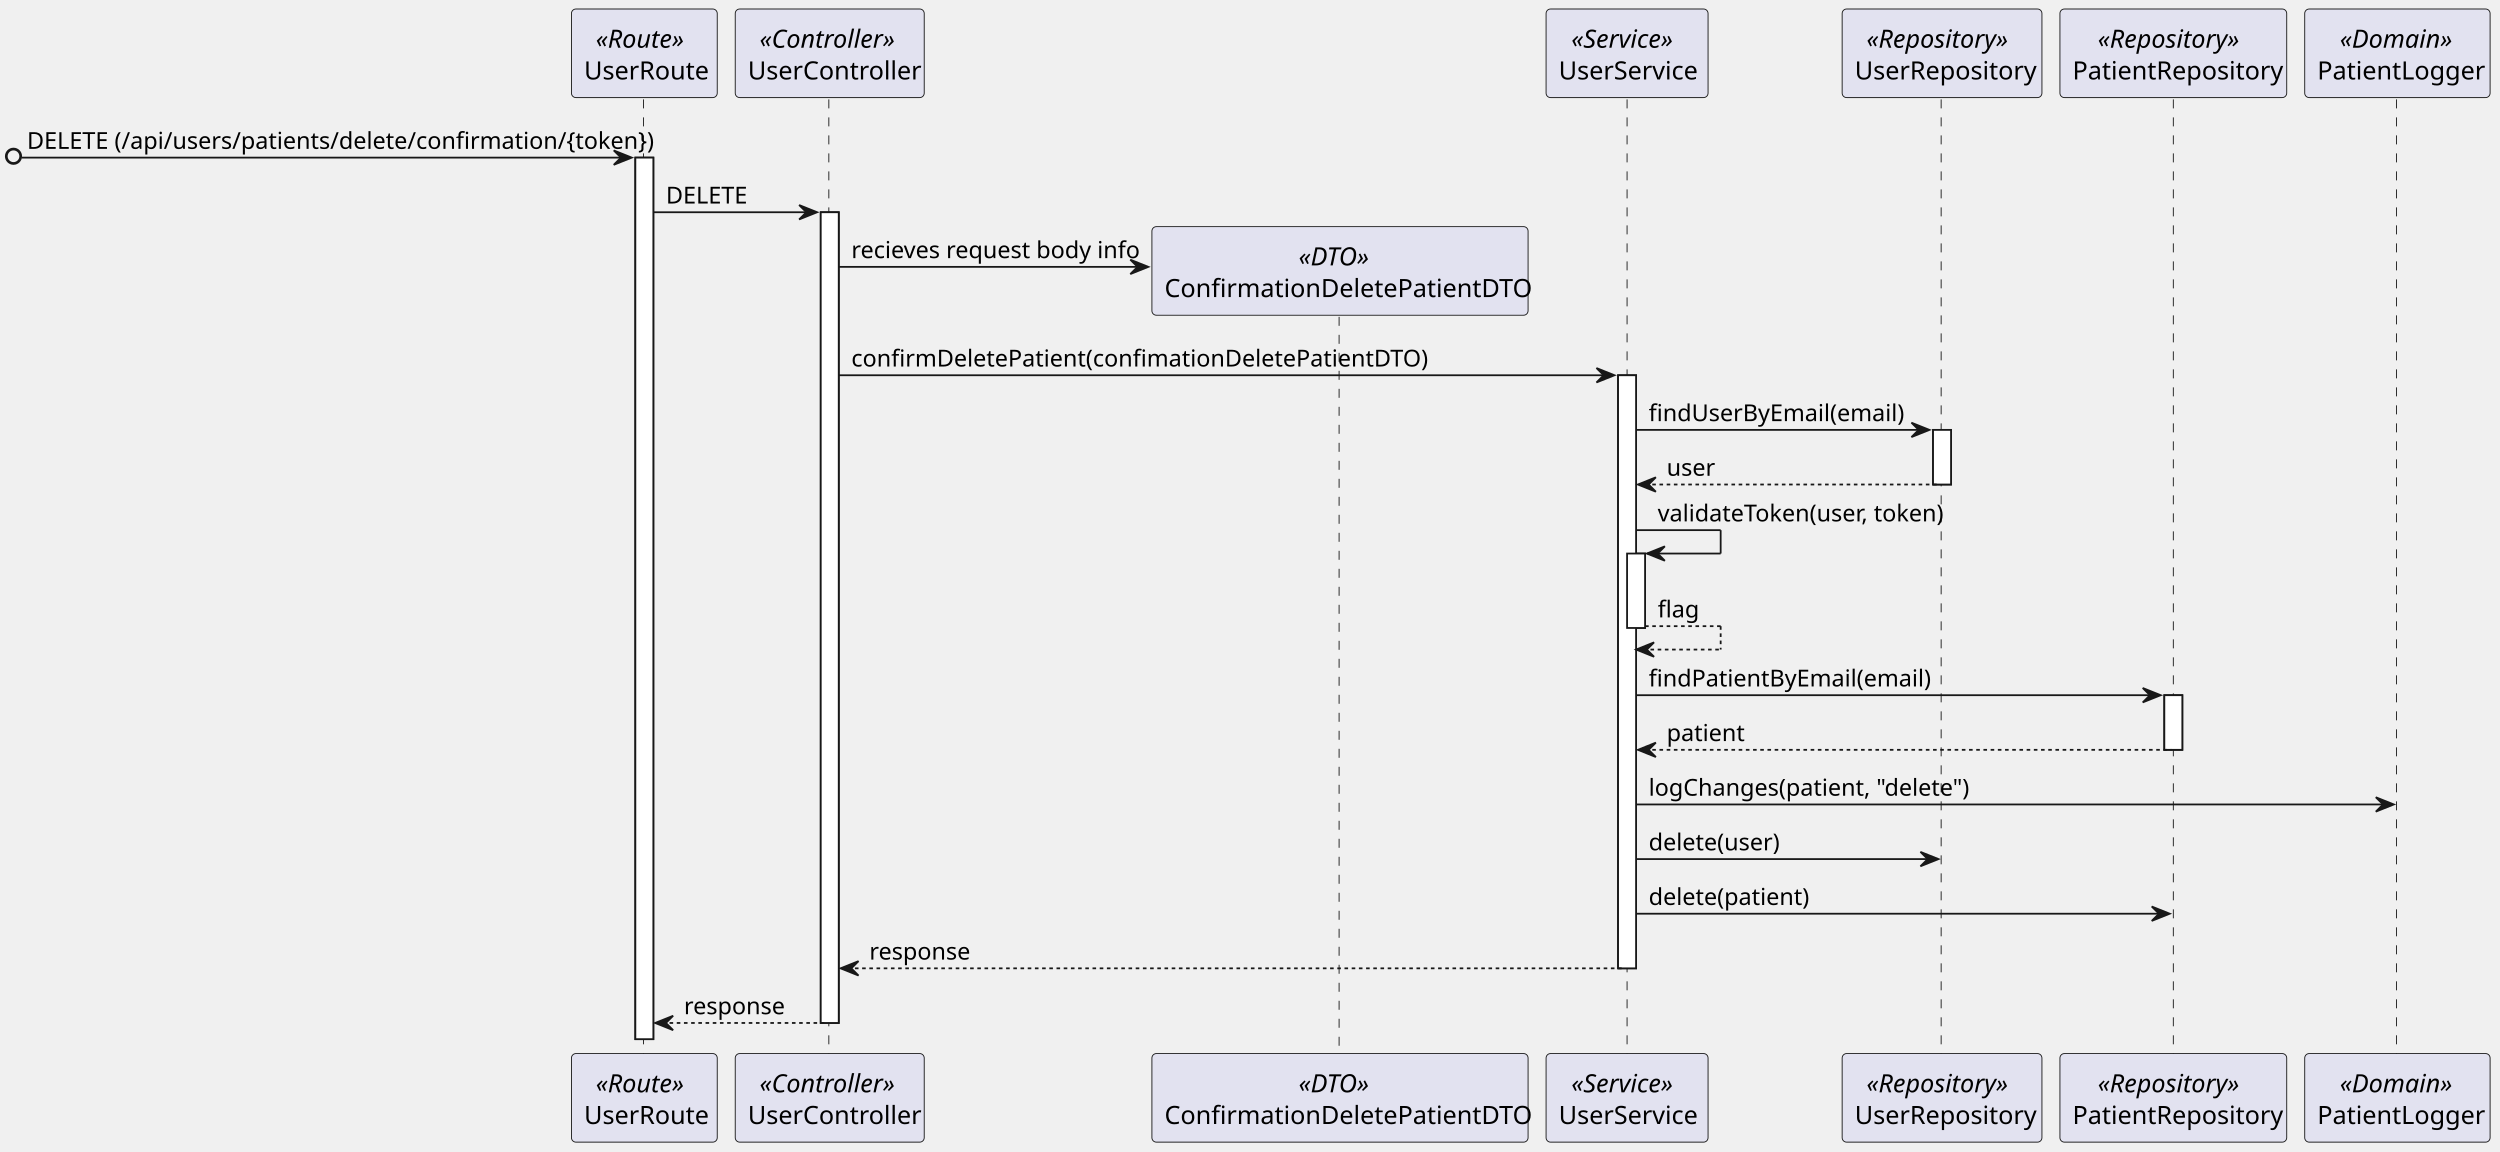
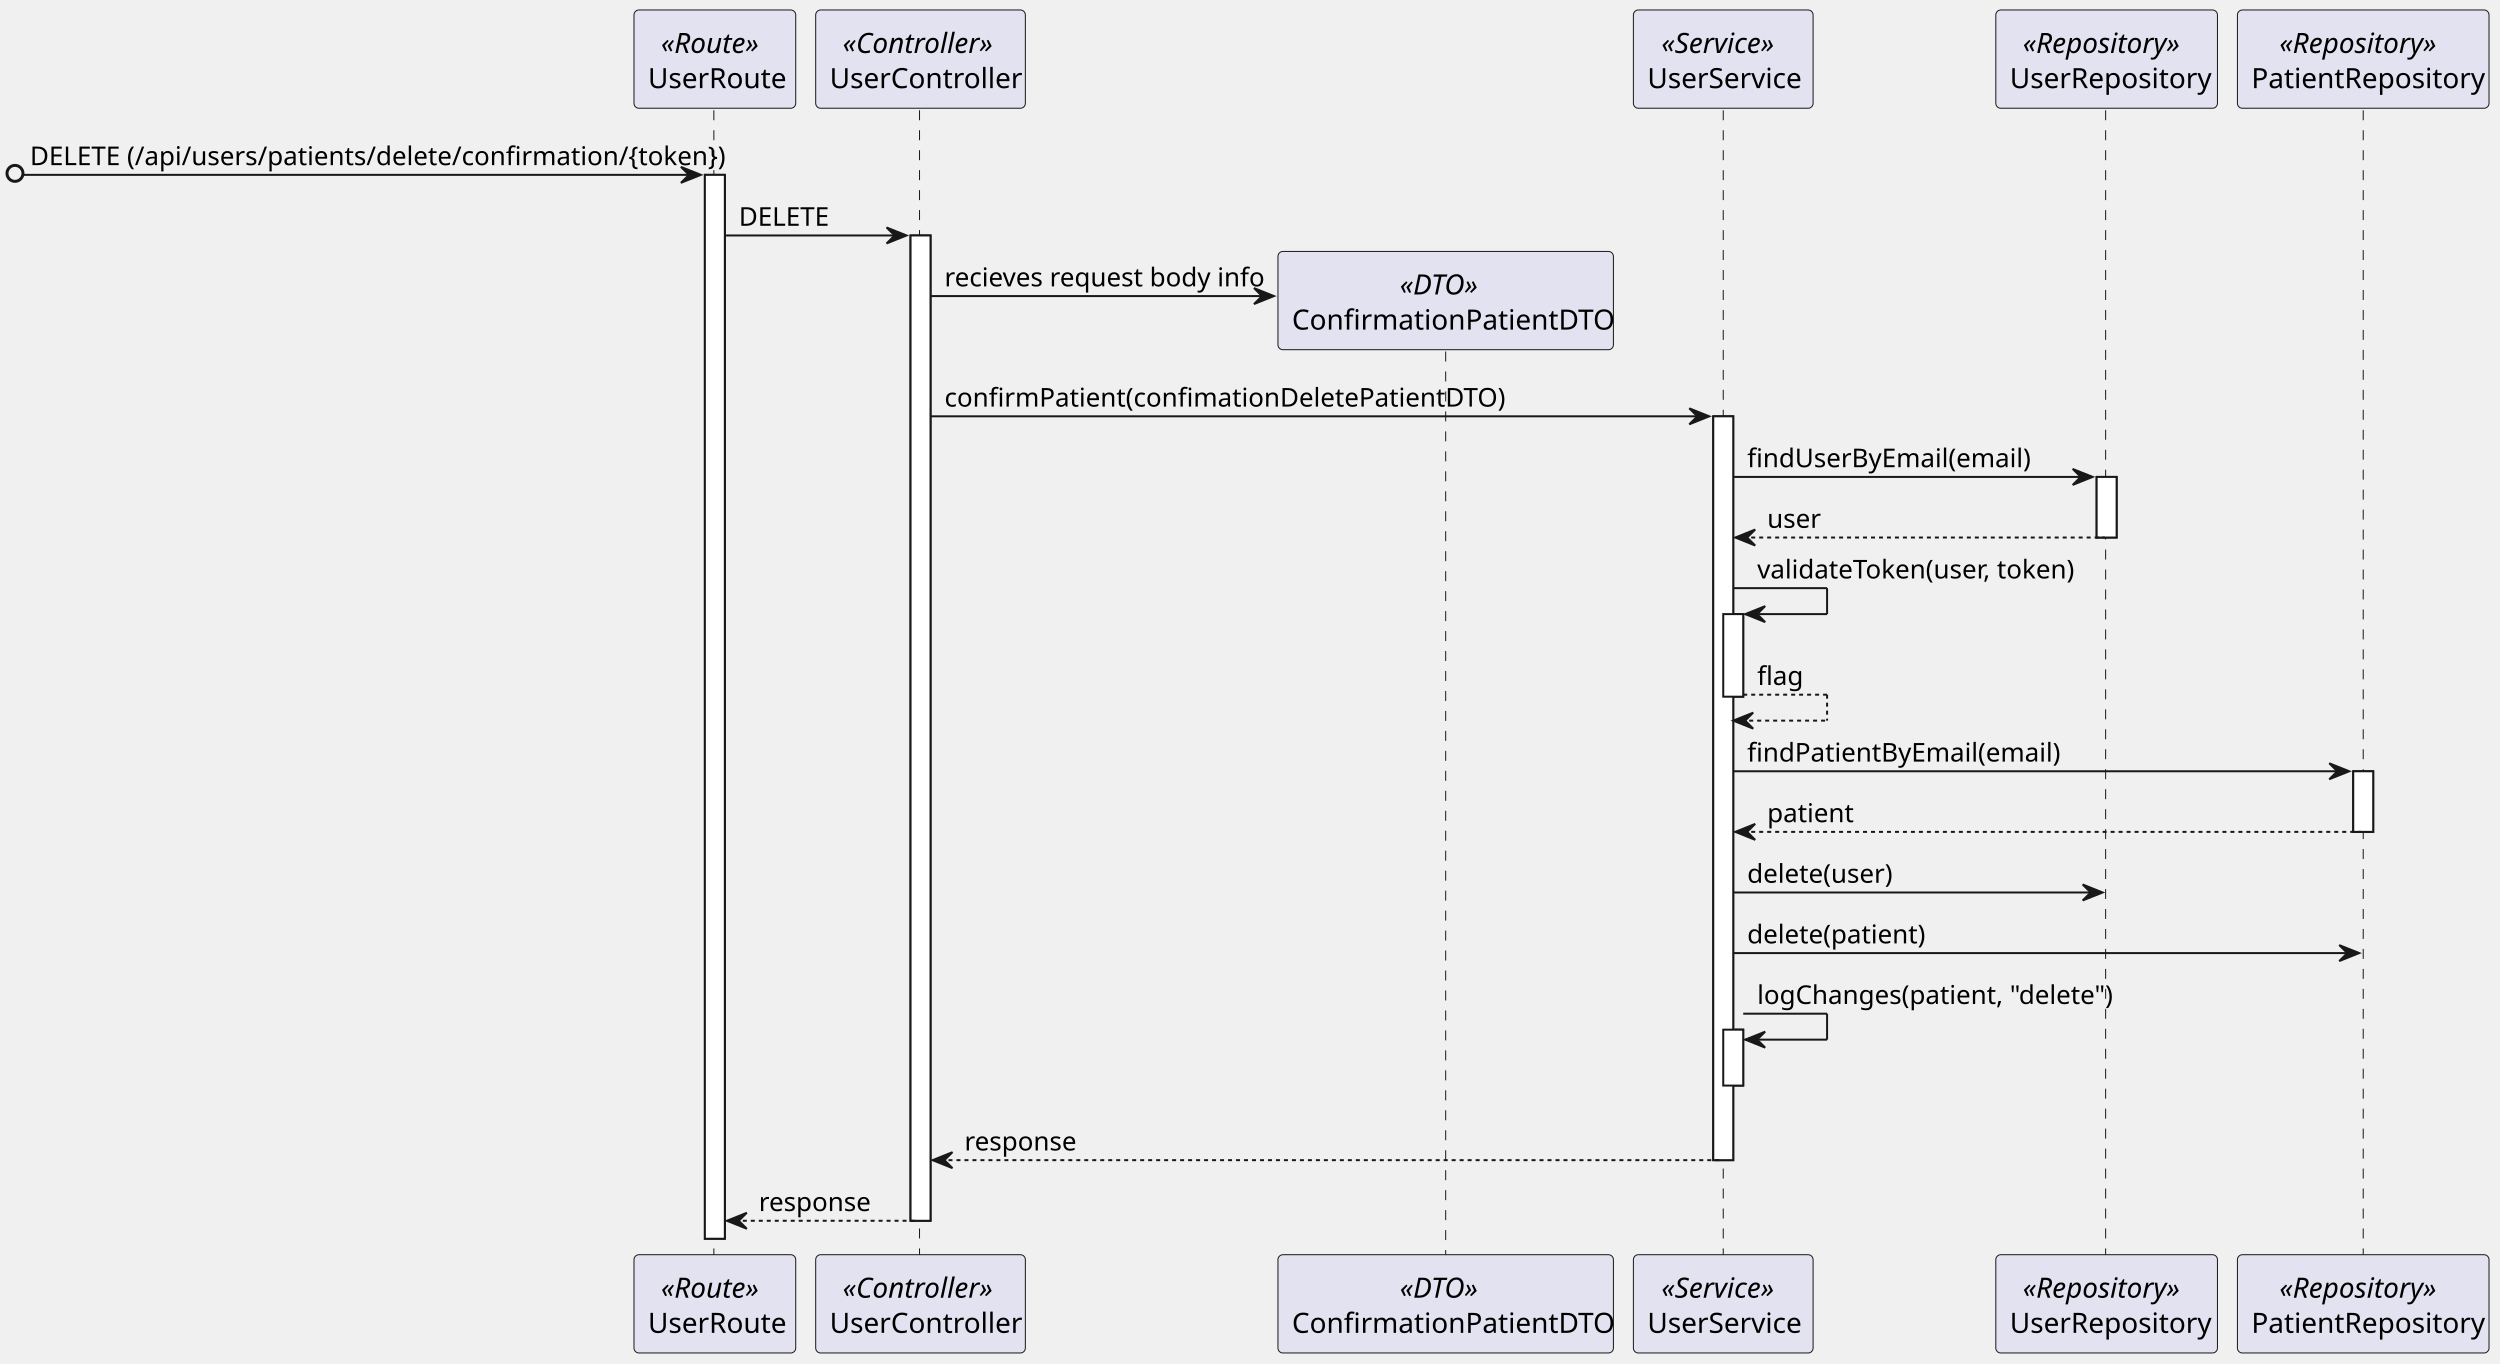
- <svg xmlns="http://www.w3.org/2000/svg" contentStyleType="text/css" height="640px" preserveAspectRatio="none" style="width:1389px;height:640px;background:#FFFFFF;" version="1.1" viewBox="0 0 1389 640" width="1389px" zoomAndPan="magnify">
+ <svg xmlns="http://www.w3.org/2000/svg" contentStyleType="text/css" height="683px" preserveAspectRatio="none" style="width:1252px;height:683px;background:#FFFFFF;" version="1.1" viewBox="0 0 1252 683" width="1252px" zoomAndPan="magnify">
  <defs />
  <g>
-     <rect fill="#FFFFFF" height="489.789" style="stroke:#181818;stroke-width:1.0;" width="10" x="353" y="87.57" />
-     <rect fill="#FFFFFF" height="450.438" style="stroke:#181818;stroke-width:1.0;" width="10" x="456" y="117.922" />
-     <rect fill="#FFFFFF" height="329.516" style="stroke:#181818;stroke-width:1.0;" width="10" x="899" y="208.492" />
-     <rect fill="#FFFFFF" height="41.352" style="stroke:#181818;stroke-width:1.0;" width="10" x="904" y="307.547" />
-     <rect fill="#FFFFFF" height="30.352" style="stroke:#181818;stroke-width:1.0;" width="10" x="1074" y="238.844" />
-     <rect fill="#FFFFFF" height="30.352" style="stroke:#181818;stroke-width:1.0;" width="10" x="1202.5" y="386.25" />
-     <line style="stroke:#181818;stroke-width:0.5;stroke-dasharray:5.0,5.0;" x1="357.5" x2="357.5" y1="55.219" y2="586.359" />
-     <line style="stroke:#181818;stroke-width:0.5;stroke-dasharray:5.0,5.0;" x1="460.5" x2="460.5" y1="55.219" y2="586.359" />
-     <line style="stroke:#181818;stroke-width:0.5;stroke-dasharray:5.0,5.0;" x1="744" x2="744" y1="166.031" y2="586.359" />
-     <line style="stroke:#181818;stroke-width:0.5;stroke-dasharray:5.0,5.0;" x1="904" x2="904" y1="55.219" y2="586.359" />
-     <line style="stroke:#181818;stroke-width:0.5;stroke-dasharray:5.0,5.0;" x1="1078.5" x2="1078.5" y1="55.219" y2="586.359" />
-     <line style="stroke:#181818;stroke-width:0.5;stroke-dasharray:5.0,5.0;" x1="1207.5" x2="1207.5" y1="55.219" y2="586.359" />
-     <line style="stroke:#181818;stroke-width:0.5;stroke-dasharray:5.0,5.0;" x1="1331.5" x2="1331.5" y1="55.219" y2="586.359" />
+     <rect fill="#FFFFFF" height="532.789" style="stroke:#181818;stroke-width:1.0;" width="10" x="353" y="87.57" />
+     <rect fill="#FFFFFF" height="493.438" style="stroke:#181818;stroke-width:1.0;" width="10" x="456" y="117.922" />
+     <rect fill="#FFFFFF" height="372.516" style="stroke:#181818;stroke-width:1.0;" width="10" x="858" y="208.492" />
+     <rect fill="#FFFFFF" height="41.352" style="stroke:#181818;stroke-width:1.0;" width="10" x="863" y="307.547" />
+     <rect fill="#FFFFFF" height="28" style="stroke:#181818;stroke-width:1.0;" width="10" x="863" y="515.656" />
+     <rect fill="#FFFFFF" height="30.352" style="stroke:#181818;stroke-width:1.0;" width="10" x="1050" y="238.844" />
+     <rect fill="#FFFFFF" height="30.352" style="stroke:#181818;stroke-width:1.0;" width="10" x="1178.5" y="386.25" />
+     <line style="stroke:#181818;stroke-width:0.5;stroke-dasharray:5.0,5.0;" x1="357.5" x2="357.5" y1="55.219" y2="629.359" />
+     <line style="stroke:#181818;stroke-width:0.5;stroke-dasharray:5.0,5.0;" x1="460.5" x2="460.5" y1="55.219" y2="629.359" />
+     <line style="stroke:#181818;stroke-width:0.5;stroke-dasharray:5.0,5.0;" x1="724" x2="724" y1="166.031" y2="629.359" />
+     <line style="stroke:#181818;stroke-width:0.5;stroke-dasharray:5.0,5.0;" x1="863" x2="863" y1="55.219" y2="629.359" />
+     <line style="stroke:#181818;stroke-width:0.5;stroke-dasharray:5.0,5.0;" x1="1054.5" x2="1054.5" y1="55.219" y2="629.359" />
+     <line style="stroke:#181818;stroke-width:0.5;stroke-dasharray:5.0,5.0;" x1="1183.5" x2="1183.5" y1="55.219" y2="629.359" />
    <rect fill="#E2E2F0" height="49.219" rx="2.5" ry="2.5" style="stroke:#181818;stroke-width:0.5;" width="81" x="317.5" y="5" />
    <text fill="#000000" font-family="sans-serif" font-size="14" font-style="italic" lengthAdjust="spacing" textLength="54" x="331" y="26.533">«Route»</text>
    <text fill="#000000" font-family="sans-serif" font-size="14" lengthAdjust="spacing" textLength="67" x="324.5" y="44.143">UserRoute</text>
-     <rect fill="#E2E2F0" height="49.219" rx="2.5" ry="2.5" style="stroke:#181818;stroke-width:0.5;" width="81" x="317.5" y="585.359" />
-     <text fill="#000000" font-family="sans-serif" font-size="14" font-style="italic" lengthAdjust="spacing" textLength="54" x="331" y="606.893">«Route»</text>
-     <text fill="#000000" font-family="sans-serif" font-size="14" lengthAdjust="spacing" textLength="67" x="324.5" y="624.502">UserRoute</text>
+     <rect fill="#E2E2F0" height="49.219" rx="2.5" ry="2.5" style="stroke:#181818;stroke-width:0.5;" width="81" x="317.5" y="628.359" />
+     <text fill="#000000" font-family="sans-serif" font-size="14" font-style="italic" lengthAdjust="spacing" textLength="54" x="331" y="649.893">«Route»</text>
+     <text fill="#000000" font-family="sans-serif" font-size="14" lengthAdjust="spacing" textLength="67" x="324.5" y="667.502">UserRoute</text>
    <rect fill="#E2E2F0" height="49.219" rx="2.5" ry="2.5" style="stroke:#181818;stroke-width:0.5;" width="105" x="408.5" y="5" />
    <text fill="#000000" font-family="sans-serif" font-size="14" font-style="italic" lengthAdjust="spacing" textLength="78" x="422" y="26.533">«Controller»</text>
    <text fill="#000000" font-family="sans-serif" font-size="14" lengthAdjust="spacing" textLength="91" x="415.5" y="44.143">UserController</text>
-     <rect fill="#E2E2F0" height="49.219" rx="2.5" ry="2.5" style="stroke:#181818;stroke-width:0.5;" width="105" x="408.5" y="585.359" />
-     <text fill="#000000" font-family="sans-serif" font-size="14" font-style="italic" lengthAdjust="spacing" textLength="78" x="422" y="606.893">«Controller»</text>
-     <text fill="#000000" font-family="sans-serif" font-size="14" lengthAdjust="spacing" textLength="91" x="415.5" y="624.502">UserController</text>
-     <rect fill="#E2E2F0" height="49.219" rx="2.5" ry="2.5" style="stroke:#181818;stroke-width:0.5;" width="209" x="640" y="585.359" />
-     <text fill="#000000" font-family="sans-serif" font-size="14" font-style="italic" lengthAdjust="spacing" textLength="46" x="721.5" y="606.893">«DTO»</text>
-     <text fill="#000000" font-family="sans-serif" font-size="14" lengthAdjust="spacing" textLength="195" x="647" y="624.502">ConfirmationDeletePatientDTO</text>
-     <rect fill="#E2E2F0" height="49.219" rx="2.5" ry="2.5" style="stroke:#181818;stroke-width:0.5;" width="90" x="859" y="5" />
-     <text fill="#000000" font-family="sans-serif" font-size="14" font-style="italic" lengthAdjust="spacing" textLength="62" x="873" y="26.533">«Service»</text>
-     <text fill="#000000" font-family="sans-serif" font-size="14" lengthAdjust="spacing" textLength="76" x="866" y="44.143">UserService</text>
-     <rect fill="#E2E2F0" height="49.219" rx="2.5" ry="2.5" style="stroke:#181818;stroke-width:0.5;" width="90" x="859" y="585.359" />
-     <text fill="#000000" font-family="sans-serif" font-size="14" font-style="italic" lengthAdjust="spacing" textLength="62" x="873" y="606.893">«Service»</text>
-     <text fill="#000000" font-family="sans-serif" font-size="14" lengthAdjust="spacing" textLength="76" x="866" y="624.502">UserService</text>
-     <rect fill="#E2E2F0" height="49.219" rx="2.5" ry="2.5" style="stroke:#181818;stroke-width:0.5;" width="111" x="1023.5" y="5" />
-     <text fill="#000000" font-family="sans-serif" font-size="14" font-style="italic" lengthAdjust="spacing" textLength="84" x="1037" y="26.533">«Repository»</text>
-     <text fill="#000000" font-family="sans-serif" font-size="14" lengthAdjust="spacing" textLength="97" x="1030.5" y="44.143">UserRepository</text>
-     <rect fill="#E2E2F0" height="49.219" rx="2.5" ry="2.5" style="stroke:#181818;stroke-width:0.5;" width="111" x="1023.5" y="585.359" />
-     <text fill="#000000" font-family="sans-serif" font-size="14" font-style="italic" lengthAdjust="spacing" textLength="84" x="1037" y="606.893">«Repository»</text>
-     <text fill="#000000" font-family="sans-serif" font-size="14" lengthAdjust="spacing" textLength="97" x="1030.5" y="624.502">UserRepository</text>
-     <rect fill="#E2E2F0" height="49.219" rx="2.5" ry="2.5" style="stroke:#181818;stroke-width:0.5;" width="126" x="1144.5" y="5" />
-     <text fill="#000000" font-family="sans-serif" font-size="14" font-style="italic" lengthAdjust="spacing" textLength="84" x="1165.5" y="26.533">«Repository»</text>
-     <text fill="#000000" font-family="sans-serif" font-size="14" lengthAdjust="spacing" textLength="112" x="1151.5" y="44.143">PatientRepository</text>
-     <rect fill="#E2E2F0" height="49.219" rx="2.5" ry="2.5" style="stroke:#181818;stroke-width:0.5;" width="126" x="1144.5" y="585.359" />
-     <text fill="#000000" font-family="sans-serif" font-size="14" font-style="italic" lengthAdjust="spacing" textLength="84" x="1165.5" y="606.893">«Repository»</text>
-     <text fill="#000000" font-family="sans-serif" font-size="14" lengthAdjust="spacing" textLength="112" x="1151.5" y="624.502">PatientRepository</text>
-     <rect fill="#E2E2F0" height="49.219" rx="2.5" ry="2.5" style="stroke:#181818;stroke-width:0.5;" width="103" x="1280.5" y="5" />
-     <text fill="#000000" font-family="sans-serif" font-size="14" font-style="italic" lengthAdjust="spacing" textLength="64" x="1300" y="26.533">«Domain»</text>
-     <text fill="#000000" font-family="sans-serif" font-size="14" lengthAdjust="spacing" textLength="89" x="1287.5" y="44.143">PatientLogger</text>
-     <rect fill="#E2E2F0" height="49.219" rx="2.5" ry="2.5" style="stroke:#181818;stroke-width:0.5;" width="103" x="1280.5" y="585.359" />
-     <text fill="#000000" font-family="sans-serif" font-size="14" font-style="italic" lengthAdjust="spacing" textLength="64" x="1300" y="606.893">«Domain»</text>
-     <text fill="#000000" font-family="sans-serif" font-size="14" lengthAdjust="spacing" textLength="89" x="1287.5" y="624.502">PatientLogger</text>
-     <rect fill="#FFFFFF" height="489.789" style="stroke:#181818;stroke-width:1.0;" width="10" x="353" y="87.57" />
-     <rect fill="#FFFFFF" height="450.438" style="stroke:#181818;stroke-width:1.0;" width="10" x="456" y="117.922" />
-     <rect fill="#FFFFFF" height="329.516" style="stroke:#181818;stroke-width:1.0;" width="10" x="899" y="208.492" />
-     <rect fill="#FFFFFF" height="41.352" style="stroke:#181818;stroke-width:1.0;" width="10" x="904" y="307.547" />
-     <rect fill="#FFFFFF" height="30.352" style="stroke:#181818;stroke-width:1.0;" width="10" x="1074" y="238.844" />
-     <rect fill="#FFFFFF" height="30.352" style="stroke:#181818;stroke-width:1.0;" width="10" x="1202.5" y="386.25" />
+     <rect fill="#E2E2F0" height="49.219" rx="2.5" ry="2.5" style="stroke:#181818;stroke-width:0.5;" width="105" x="408.5" y="628.359" />
+     <text fill="#000000" font-family="sans-serif" font-size="14" font-style="italic" lengthAdjust="spacing" textLength="78" x="422" y="649.893">«Controller»</text>
+     <text fill="#000000" font-family="sans-serif" font-size="14" lengthAdjust="spacing" textLength="91" x="415.5" y="667.502">UserController</text>
+     <rect fill="#E2E2F0" height="49.219" rx="2.5" ry="2.5" style="stroke:#181818;stroke-width:0.5;" width="168" x="640" y="628.359" />
+     <text fill="#000000" font-family="sans-serif" font-size="14" font-style="italic" lengthAdjust="spacing" textLength="46" x="701" y="649.893">«DTO»</text>
+     <text fill="#000000" font-family="sans-serif" font-size="14" lengthAdjust="spacing" textLength="154" x="647" y="667.502">ConfirmationPatientDTO</text>
+     <rect fill="#E2E2F0" height="49.219" rx="2.5" ry="2.5" style="stroke:#181818;stroke-width:0.5;" width="90" x="818" y="5" />
+     <text fill="#000000" font-family="sans-serif" font-size="14" font-style="italic" lengthAdjust="spacing" textLength="62" x="832" y="26.533">«Service»</text>
+     <text fill="#000000" font-family="sans-serif" font-size="14" lengthAdjust="spacing" textLength="76" x="825" y="44.143">UserService</text>
+     <rect fill="#E2E2F0" height="49.219" rx="2.5" ry="2.5" style="stroke:#181818;stroke-width:0.5;" width="90" x="818" y="628.359" />
+     <text fill="#000000" font-family="sans-serif" font-size="14" font-style="italic" lengthAdjust="spacing" textLength="62" x="832" y="649.893">«Service»</text>
+     <text fill="#000000" font-family="sans-serif" font-size="14" lengthAdjust="spacing" textLength="76" x="825" y="667.502">UserService</text>
+     <rect fill="#E2E2F0" height="49.219" rx="2.5" ry="2.5" style="stroke:#181818;stroke-width:0.5;" width="111" x="999.5" y="5" />
+     <text fill="#000000" font-family="sans-serif" font-size="14" font-style="italic" lengthAdjust="spacing" textLength="84" x="1013" y="26.533">«Repository»</text>
+     <text fill="#000000" font-family="sans-serif" font-size="14" lengthAdjust="spacing" textLength="97" x="1006.5" y="44.143">UserRepository</text>
+     <rect fill="#E2E2F0" height="49.219" rx="2.5" ry="2.5" style="stroke:#181818;stroke-width:0.5;" width="111" x="999.5" y="628.359" />
+     <text fill="#000000" font-family="sans-serif" font-size="14" font-style="italic" lengthAdjust="spacing" textLength="84" x="1013" y="649.893">«Repository»</text>
+     <text fill="#000000" font-family="sans-serif" font-size="14" lengthAdjust="spacing" textLength="97" x="1006.5" y="667.502">UserRepository</text>
+     <rect fill="#E2E2F0" height="49.219" rx="2.5" ry="2.5" style="stroke:#181818;stroke-width:0.5;" width="126" x="1120.5" y="5" />
+     <text fill="#000000" font-family="sans-serif" font-size="14" font-style="italic" lengthAdjust="spacing" textLength="84" x="1141.5" y="26.533">«Repository»</text>
+     <text fill="#000000" font-family="sans-serif" font-size="14" lengthAdjust="spacing" textLength="112" x="1127.5" y="44.143">PatientRepository</text>
+     <rect fill="#E2E2F0" height="49.219" rx="2.5" ry="2.5" style="stroke:#181818;stroke-width:0.5;" width="126" x="1120.5" y="628.359" />
+     <text fill="#000000" font-family="sans-serif" font-size="14" font-style="italic" lengthAdjust="spacing" textLength="84" x="1141.5" y="649.893">«Repository»</text>
+     <text fill="#000000" font-family="sans-serif" font-size="14" lengthAdjust="spacing" textLength="112" x="1127.5" y="667.502">PatientRepository</text>
+     <rect fill="#FFFFFF" height="532.789" style="stroke:#181818;stroke-width:1.0;" width="10" x="353" y="87.57" />
+     <rect fill="#FFFFFF" height="493.438" style="stroke:#181818;stroke-width:1.0;" width="10" x="456" y="117.922" />
+     <rect fill="#FFFFFF" height="372.516" style="stroke:#181818;stroke-width:1.0;" width="10" x="858" y="208.492" />
+     <rect fill="#FFFFFF" height="41.352" style="stroke:#181818;stroke-width:1.0;" width="10" x="863" y="307.547" />
+     <rect fill="#FFFFFF" height="28" style="stroke:#181818;stroke-width:1.0;" width="10" x="863" y="515.656" />
+     <rect fill="#FFFFFF" height="30.352" style="stroke:#181818;stroke-width:1.0;" width="10" x="1050" y="238.844" />
+     <rect fill="#FFFFFF" height="30.352" style="stroke:#181818;stroke-width:1.0;" width="10" x="1178.5" y="386.25" />
    <ellipse cx="7.5" cy="86.82" fill="none" rx="4" ry="4" style="stroke:#181818;stroke-width:1.5;" />
    <polygon fill="#181818" points="341,83.57,351,87.57,341,91.57,345,87.57" style="stroke:#181818;stroke-width:1.0;" />
    <line style="stroke:#181818;stroke-width:1.0;" x1="12" x2="347" y1="87.57" y2="87.57" />
    <text fill="#000000" font-family="sans-serif" font-size="13" lengthAdjust="spacing" textLength="326" x="15" y="82.714">DELETE (/api/users/patients/delete/confirmation/{token})</text>
    <polygon fill="#181818" points="444,113.922,454,117.922,444,121.922,448,117.922" style="stroke:#181818;stroke-width:1.0;" />
    <line style="stroke:#181818;stroke-width:1.0;" x1="363" x2="450" y1="117.922" y2="117.922" />
    <text fill="#000000" font-family="sans-serif" font-size="13" lengthAdjust="spacing" textLength="50" x="370" y="113.065">DELETE</text>
    <polygon fill="#181818" points="628,144.273,638,148.273,628,152.273,632,148.273" style="stroke:#181818;stroke-width:1.0;" />
    <line style="stroke:#181818;stroke-width:1.0;" x1="466" x2="634" y1="148.273" y2="148.273" />
    <text fill="#000000" font-family="sans-serif" font-size="13" lengthAdjust="spacing" textLength="150" x="473" y="143.417">recieves request body info</text>
-     <rect fill="#E2E2F0" height="49.219" rx="2.5" ry="2.5" style="stroke:#181818;stroke-width:0.5;" width="209" x="640" y="125.922" />
-     <text fill="#000000" font-family="sans-serif" font-size="14" font-style="italic" lengthAdjust="spacing" textLength="46" x="721.5" y="147.455">«DTO»</text>
-     <text fill="#000000" font-family="sans-serif" font-size="14" lengthAdjust="spacing" textLength="195" x="647" y="165.065">ConfirmationDeletePatientDTO</text>
-     <polygon fill="#181818" points="887,204.492,897,208.492,887,212.492,891,208.492" style="stroke:#181818;stroke-width:1.0;" />
-     <line style="stroke:#181818;stroke-width:1.0;" x1="466" x2="893" y1="208.492" y2="208.492" />
-     <text fill="#000000" font-family="sans-serif" font-size="13" lengthAdjust="spacing" textLength="298" x="473" y="203.636">confirmDeletePatient(confimationDeletePatientDTO)</text>
-     <polygon fill="#181818" points="1062,234.844,1072,238.844,1062,242.844,1066,238.844" style="stroke:#181818;stroke-width:1.0;" />
-     <line style="stroke:#181818;stroke-width:1.0;" x1="909" x2="1068" y1="238.844" y2="238.844" />
-     <text fill="#000000" font-family="sans-serif" font-size="13" lengthAdjust="spacing" textLength="135" x="916" y="233.987">findUserByEmail(email)</text>
-     <polygon fill="#181818" points="920,265.195,910,269.195,920,273.195,916,269.195" style="stroke:#181818;stroke-width:1.0;" />
-     <line style="stroke:#181818;stroke-width:1.0;stroke-dasharray:2.0,2.0;" x1="914" x2="1078" y1="269.195" y2="269.195" />
-     <text fill="#000000" font-family="sans-serif" font-size="13" lengthAdjust="spacing" textLength="25" x="926" y="264.339">user</text>
-     <line style="stroke:#181818;stroke-width:1.0;" x1="909" x2="956" y1="294.547" y2="294.547" />
-     <line style="stroke:#181818;stroke-width:1.0;" x1="956" x2="956" y1="294.547" y2="307.547" />
-     <line style="stroke:#181818;stroke-width:1.0;" x1="915" x2="956" y1="307.547" y2="307.547" />
-     <polygon fill="#181818" points="925,303.547,915,307.547,925,311.547,921,307.547" style="stroke:#181818;stroke-width:1.0;" />
-     <text fill="#000000" font-family="sans-serif" font-size="13" lengthAdjust="spacing" textLength="151" x="921" y="289.69">validateToken(user, token)</text>
-     <line style="stroke:#181818;stroke-width:1.0;stroke-dasharray:2.0,2.0;" x1="914" x2="956" y1="347.898" y2="347.898" />
-     <line style="stroke:#181818;stroke-width:1.0;stroke-dasharray:2.0,2.0;" x1="956" x2="956" y1="347.898" y2="360.898" />
-     <line style="stroke:#181818;stroke-width:1.0;stroke-dasharray:2.0,2.0;" x1="909" x2="956" y1="360.898" y2="360.898" />
-     <polygon fill="#181818" points="919,356.898,909,360.898,919,364.898,915,360.898" style="stroke:#181818;stroke-width:1.0;" />
-     <text fill="#000000" font-family="sans-serif" font-size="13" lengthAdjust="spacing" textLength="20" x="921" y="343.042">flag</text>
-     <polygon fill="#181818" points="1190.5,382.25,1200.5,386.25,1190.5,390.25,1194.5,386.25" style="stroke:#181818;stroke-width:1.0;" />
-     <line style="stroke:#181818;stroke-width:1.0;" x1="909" x2="1196.5" y1="386.25" y2="386.25" />
-     <text fill="#000000" font-family="sans-serif" font-size="13" lengthAdjust="spacing" textLength="149" x="916" y="381.394">findPatientByEmail(email)</text>
-     <polygon fill="#181818" points="920,412.602,910,416.602,920,420.602,916,416.602" style="stroke:#181818;stroke-width:1.0;" />
-     <line style="stroke:#181818;stroke-width:1.0;stroke-dasharray:2.0,2.0;" x1="914" x2="1206.5" y1="416.602" y2="416.602" />
-     <text fill="#000000" font-family="sans-serif" font-size="13" lengthAdjust="spacing" textLength="39" x="926" y="411.745">patient</text>
-     <polygon fill="#181818" points="1320,442.953,1330,446.953,1320,450.953,1324,446.953" style="stroke:#181818;stroke-width:1.0;" />
-     <line style="stroke:#181818;stroke-width:1.0;" x1="909" x2="1326" y1="446.953" y2="446.953" />
-     <text fill="#000000" font-family="sans-serif" font-size="13" lengthAdjust="spacing" textLength="168" x="916" y="442.097">logChanges(patient, "delete")</text>
-     <polygon fill="#181818" points="1067,473.305,1077,477.305,1067,481.305,1071,477.305" style="stroke:#181818;stroke-width:1.0;" />
-     <line style="stroke:#181818;stroke-width:1.0;" x1="909" x2="1073" y1="477.305" y2="477.305" />
-     <text fill="#000000" font-family="sans-serif" font-size="13" lengthAdjust="spacing" textLength="68" x="916" y="472.448">delete(user)</text>
-     <polygon fill="#181818" points="1195.5,503.656,1205.5,507.656,1195.5,511.656,1199.5,507.656" style="stroke:#181818;stroke-width:1.0;" />
-     <line style="stroke:#181818;stroke-width:1.0;" x1="909" x2="1201.5" y1="507.656" y2="507.656" />
-     <text fill="#000000" font-family="sans-serif" font-size="13" lengthAdjust="spacing" textLength="82" x="916" y="502.8">delete(patient)</text>
-     <polygon fill="#181818" points="477,534.008,467,538.008,477,542.008,473,538.008" style="stroke:#181818;stroke-width:1.0;" />
-     <line style="stroke:#181818;stroke-width:1.0;stroke-dasharray:2.0,2.0;" x1="471" x2="903" y1="538.008" y2="538.008" />
-     <text fill="#000000" font-family="sans-serif" font-size="13" lengthAdjust="spacing" textLength="53" x="483" y="533.151">response</text>
-     <polygon fill="#181818" points="374,564.359,364,568.359,374,572.359,370,568.359" style="stroke:#181818;stroke-width:1.0;" />
-     <line style="stroke:#181818;stroke-width:1.0;stroke-dasharray:2.0,2.0;" x1="368" x2="460" y1="568.359" y2="568.359" />
-     <text fill="#000000" font-family="sans-serif" font-size="13" lengthAdjust="spacing" textLength="53" x="380" y="563.503">response</text>
+     <rect fill="#E2E2F0" height="49.219" rx="2.5" ry="2.5" style="stroke:#181818;stroke-width:0.5;" width="168" x="640" y="125.922" />
+     <text fill="#000000" font-family="sans-serif" font-size="14" font-style="italic" lengthAdjust="spacing" textLength="46" x="701" y="147.455">«DTO»</text>
+     <text fill="#000000" font-family="sans-serif" font-size="14" lengthAdjust="spacing" textLength="154" x="647" y="165.065">ConfirmationPatientDTO</text>
+     <polygon fill="#181818" points="846,204.492,856,208.492,846,212.492,850,208.492" style="stroke:#181818;stroke-width:1.0;" />
+     <line style="stroke:#181818;stroke-width:1.0;" x1="466" x2="852" y1="208.492" y2="208.492" />
+     <text fill="#000000" font-family="sans-serif" font-size="13" lengthAdjust="spacing" textLength="261" x="473" y="203.636">confirmPatient(confimationDeletePatientDTO)</text>
+     <polygon fill="#181818" points="1038,234.844,1048,238.844,1038,242.844,1042,238.844" style="stroke:#181818;stroke-width:1.0;" />
+     <line style="stroke:#181818;stroke-width:1.0;" x1="868" x2="1044" y1="238.844" y2="238.844" />
+     <text fill="#000000" font-family="sans-serif" font-size="13" lengthAdjust="spacing" textLength="135" x="875" y="233.987">findUserByEmail(email)</text>
+     <polygon fill="#181818" points="879,265.195,869,269.195,879,273.195,875,269.195" style="stroke:#181818;stroke-width:1.0;" />
+     <line style="stroke:#181818;stroke-width:1.0;stroke-dasharray:2.0,2.0;" x1="873" x2="1054" y1="269.195" y2="269.195" />
+     <text fill="#000000" font-family="sans-serif" font-size="13" lengthAdjust="spacing" textLength="25" x="885" y="264.339">user</text>
+     <line style="stroke:#181818;stroke-width:1.0;" x1="868" x2="915" y1="294.547" y2="294.547" />
+     <line style="stroke:#181818;stroke-width:1.0;" x1="915" x2="915" y1="294.547" y2="307.547" />
+     <line style="stroke:#181818;stroke-width:1.0;" x1="874" x2="915" y1="307.547" y2="307.547" />
+     <polygon fill="#181818" points="884,303.547,874,307.547,884,311.547,880,307.547" style="stroke:#181818;stroke-width:1.0;" />
+     <text fill="#000000" font-family="sans-serif" font-size="13" lengthAdjust="spacing" textLength="151" x="880" y="289.69">validateToken(user, token)</text>
+     <line style="stroke:#181818;stroke-width:1.0;stroke-dasharray:2.0,2.0;" x1="873" x2="915" y1="347.898" y2="347.898" />
+     <line style="stroke:#181818;stroke-width:1.0;stroke-dasharray:2.0,2.0;" x1="915" x2="915" y1="347.898" y2="360.898" />
+     <line style="stroke:#181818;stroke-width:1.0;stroke-dasharray:2.0,2.0;" x1="868" x2="915" y1="360.898" y2="360.898" />
+     <polygon fill="#181818" points="878,356.898,868,360.898,878,364.898,874,360.898" style="stroke:#181818;stroke-width:1.0;" />
+     <text fill="#000000" font-family="sans-serif" font-size="13" lengthAdjust="spacing" textLength="20" x="880" y="343.042">flag</text>
+     <polygon fill="#181818" points="1166.5,382.25,1176.5,386.25,1166.5,390.25,1170.5,386.25" style="stroke:#181818;stroke-width:1.0;" />
+     <line style="stroke:#181818;stroke-width:1.0;" x1="868" x2="1172.5" y1="386.25" y2="386.25" />
+     <text fill="#000000" font-family="sans-serif" font-size="13" lengthAdjust="spacing" textLength="149" x="875" y="381.394">findPatientByEmail(email)</text>
+     <polygon fill="#181818" points="879,412.602,869,416.602,879,420.602,875,416.602" style="stroke:#181818;stroke-width:1.0;" />
+     <line style="stroke:#181818;stroke-width:1.0;stroke-dasharray:2.0,2.0;" x1="873" x2="1182.5" y1="416.602" y2="416.602" />
+     <text fill="#000000" font-family="sans-serif" font-size="13" lengthAdjust="spacing" textLength="39" x="885" y="411.745">patient</text>
+     <polygon fill="#181818" points="1043,442.953,1053,446.953,1043,450.953,1047,446.953" style="stroke:#181818;stroke-width:1.0;" />
+     <line style="stroke:#181818;stroke-width:1.0;" x1="868" x2="1049" y1="446.953" y2="446.953" />
+     <text fill="#000000" font-family="sans-serif" font-size="13" lengthAdjust="spacing" textLength="68" x="875" y="442.097">delete(user)</text>
+     <polygon fill="#181818" points="1171.5,473.305,1181.5,477.305,1171.5,481.305,1175.5,477.305" style="stroke:#181818;stroke-width:1.0;" />
+     <line style="stroke:#181818;stroke-width:1.0;" x1="868" x2="1177.5" y1="477.305" y2="477.305" />
+     <text fill="#000000" font-family="sans-serif" font-size="13" lengthAdjust="spacing" textLength="82" x="875" y="472.448">delete(patient)</text>
+     <line style="stroke:#181818;stroke-width:1.0;" x1="873" x2="915" y1="507.656" y2="507.656" />
+     <line style="stroke:#181818;stroke-width:1.0;" x1="915" x2="915" y1="507.656" y2="520.656" />
+     <line style="stroke:#181818;stroke-width:1.0;" x1="874" x2="915" y1="520.656" y2="520.656" />
+     <polygon fill="#181818" points="884,516.656,874,520.656,884,524.656,880,520.656" style="stroke:#181818;stroke-width:1.0;" />
+     <text fill="#000000" font-family="sans-serif" font-size="13" lengthAdjust="spacing" textLength="168" x="880" y="502.8">logChanges(patient, "delete")</text>
+     <polygon fill="#181818" points="477,577.008,467,581.008,477,585.008,473,581.008" style="stroke:#181818;stroke-width:1.0;" />
+     <line style="stroke:#181818;stroke-width:1.0;stroke-dasharray:2.0,2.0;" x1="471" x2="862" y1="581.008" y2="581.008" />
+     <text fill="#000000" font-family="sans-serif" font-size="13" lengthAdjust="spacing" textLength="53" x="483" y="576.151">response</text>
+     <polygon fill="#181818" points="374,607.359,364,611.359,374,615.359,370,611.359" style="stroke:#181818;stroke-width:1.0;" />
+     <line style="stroke:#181818;stroke-width:1.0;stroke-dasharray:2.0,2.0;" x1="368" x2="460" y1="611.359" y2="611.359" />
+     <text fill="#000000" font-family="sans-serif" font-size="13" lengthAdjust="spacing" textLength="53" x="380" y="606.503">response</text>
  </g>
</svg>
